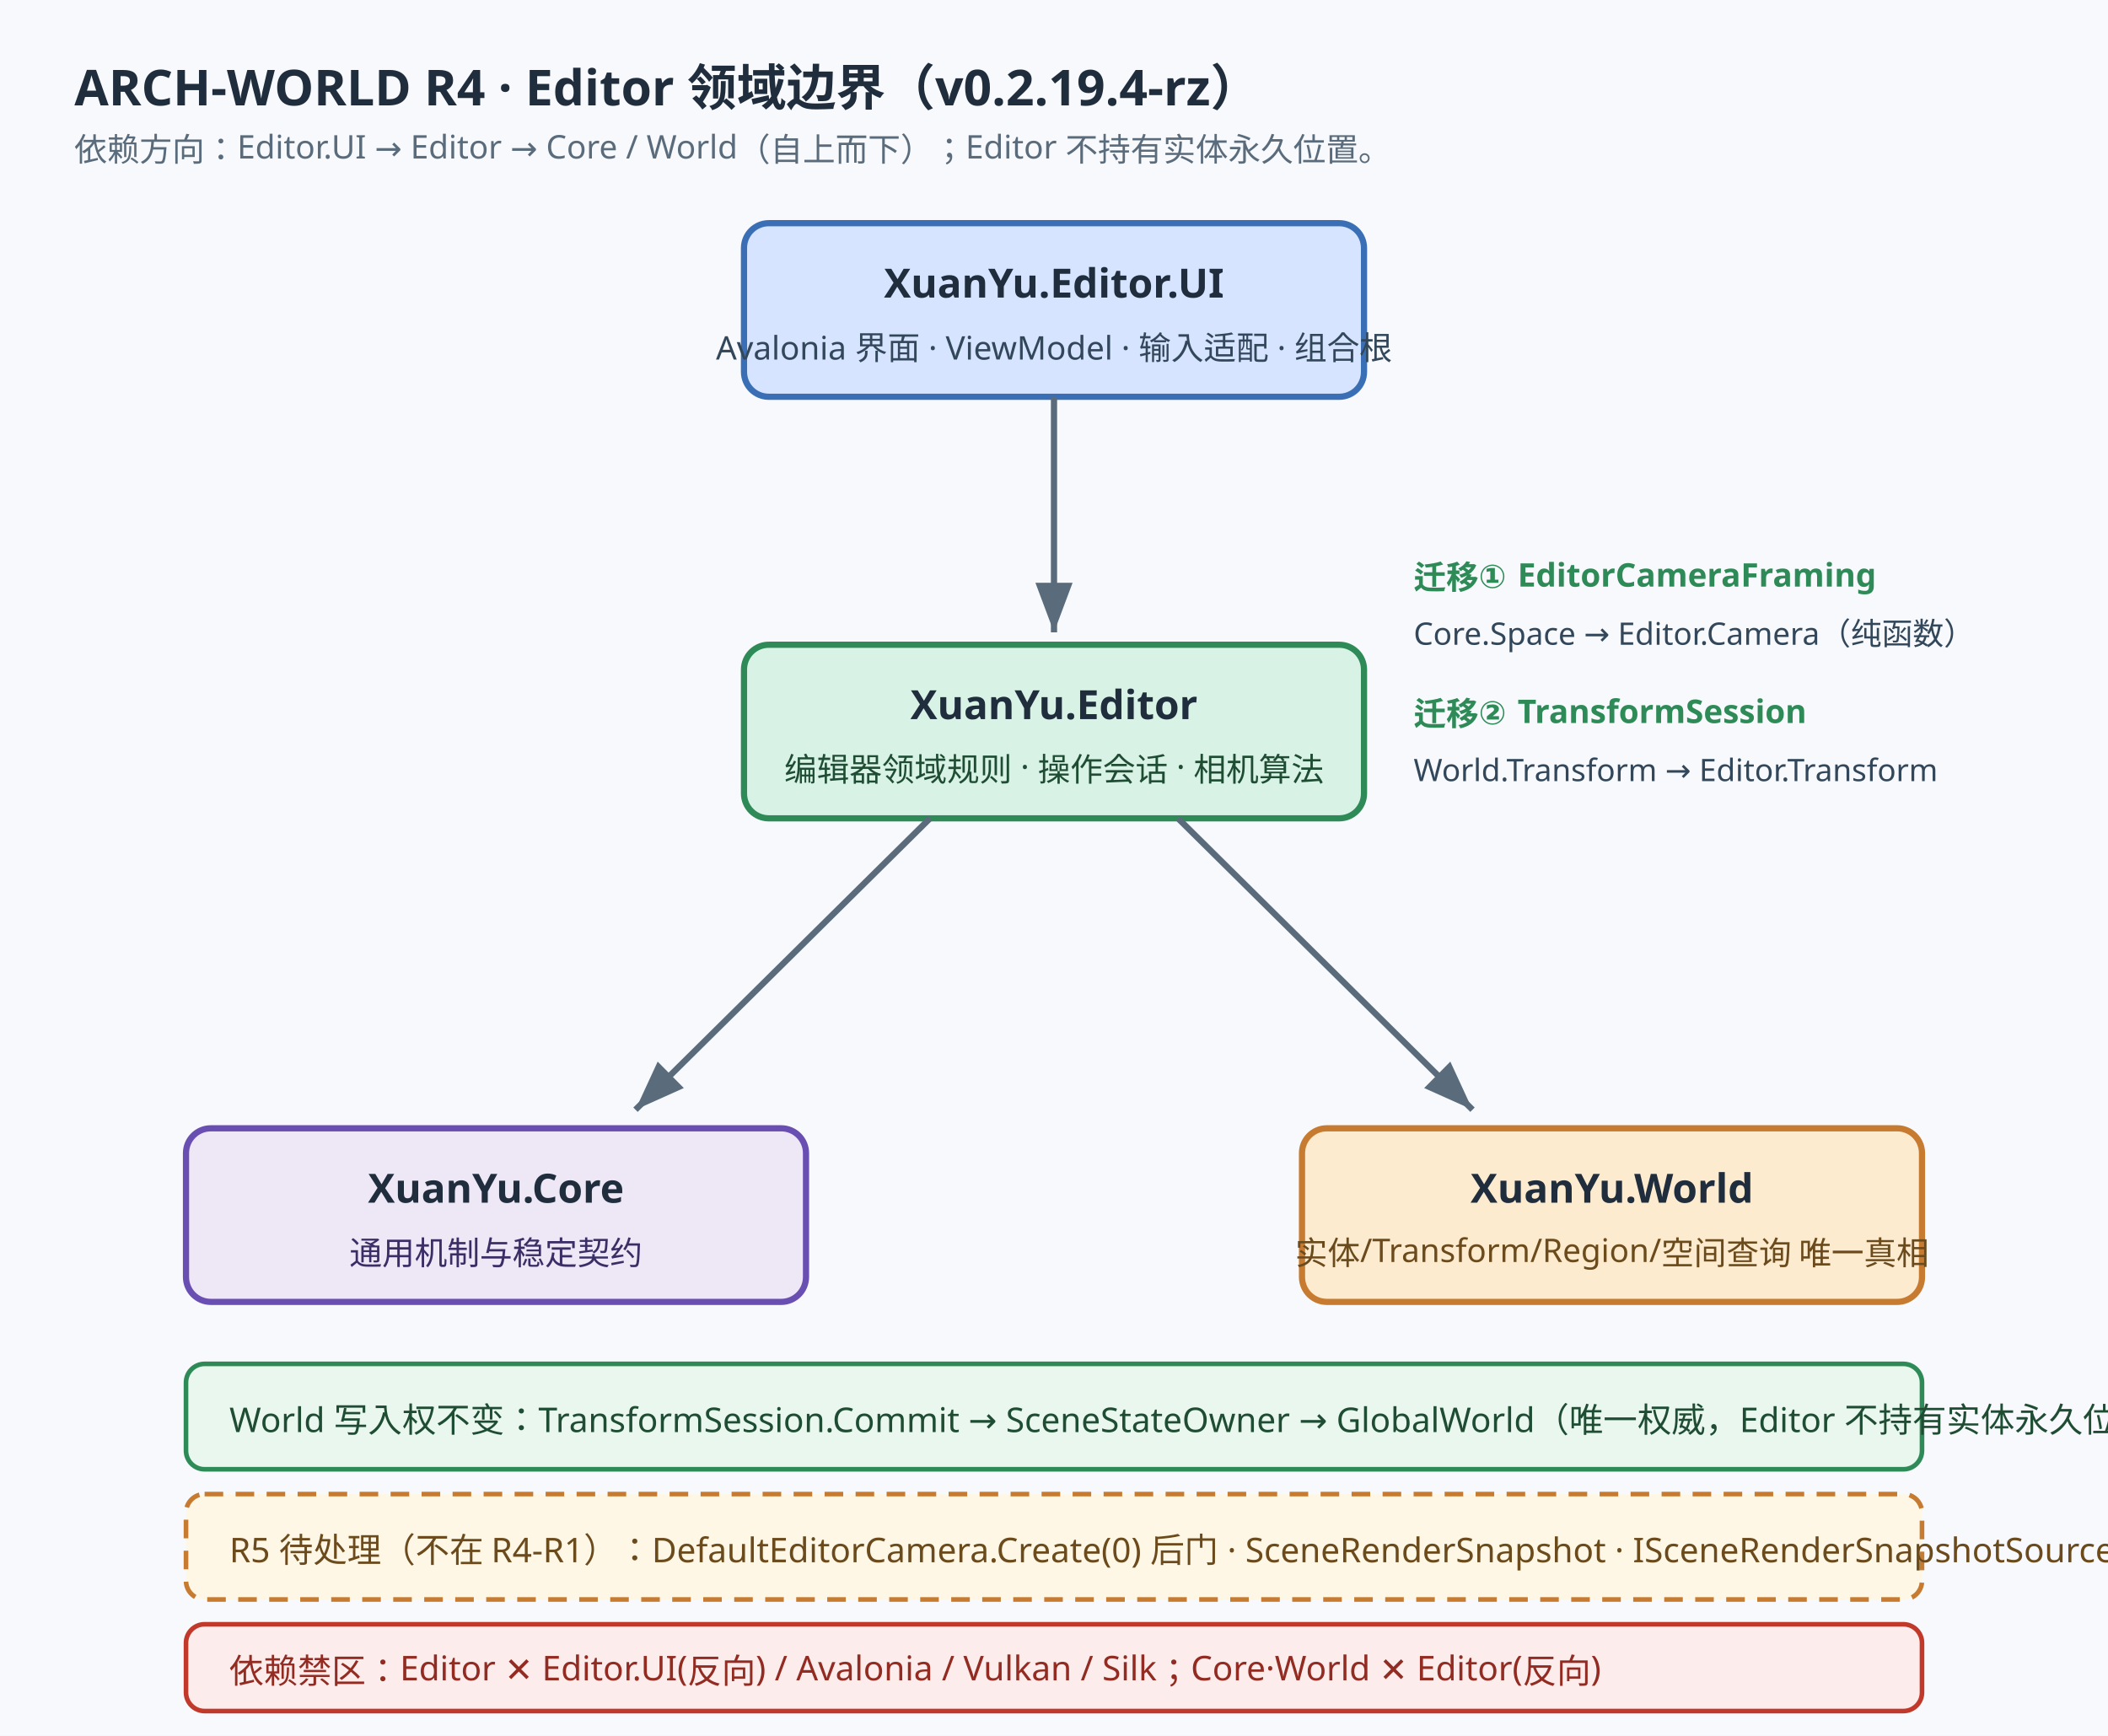
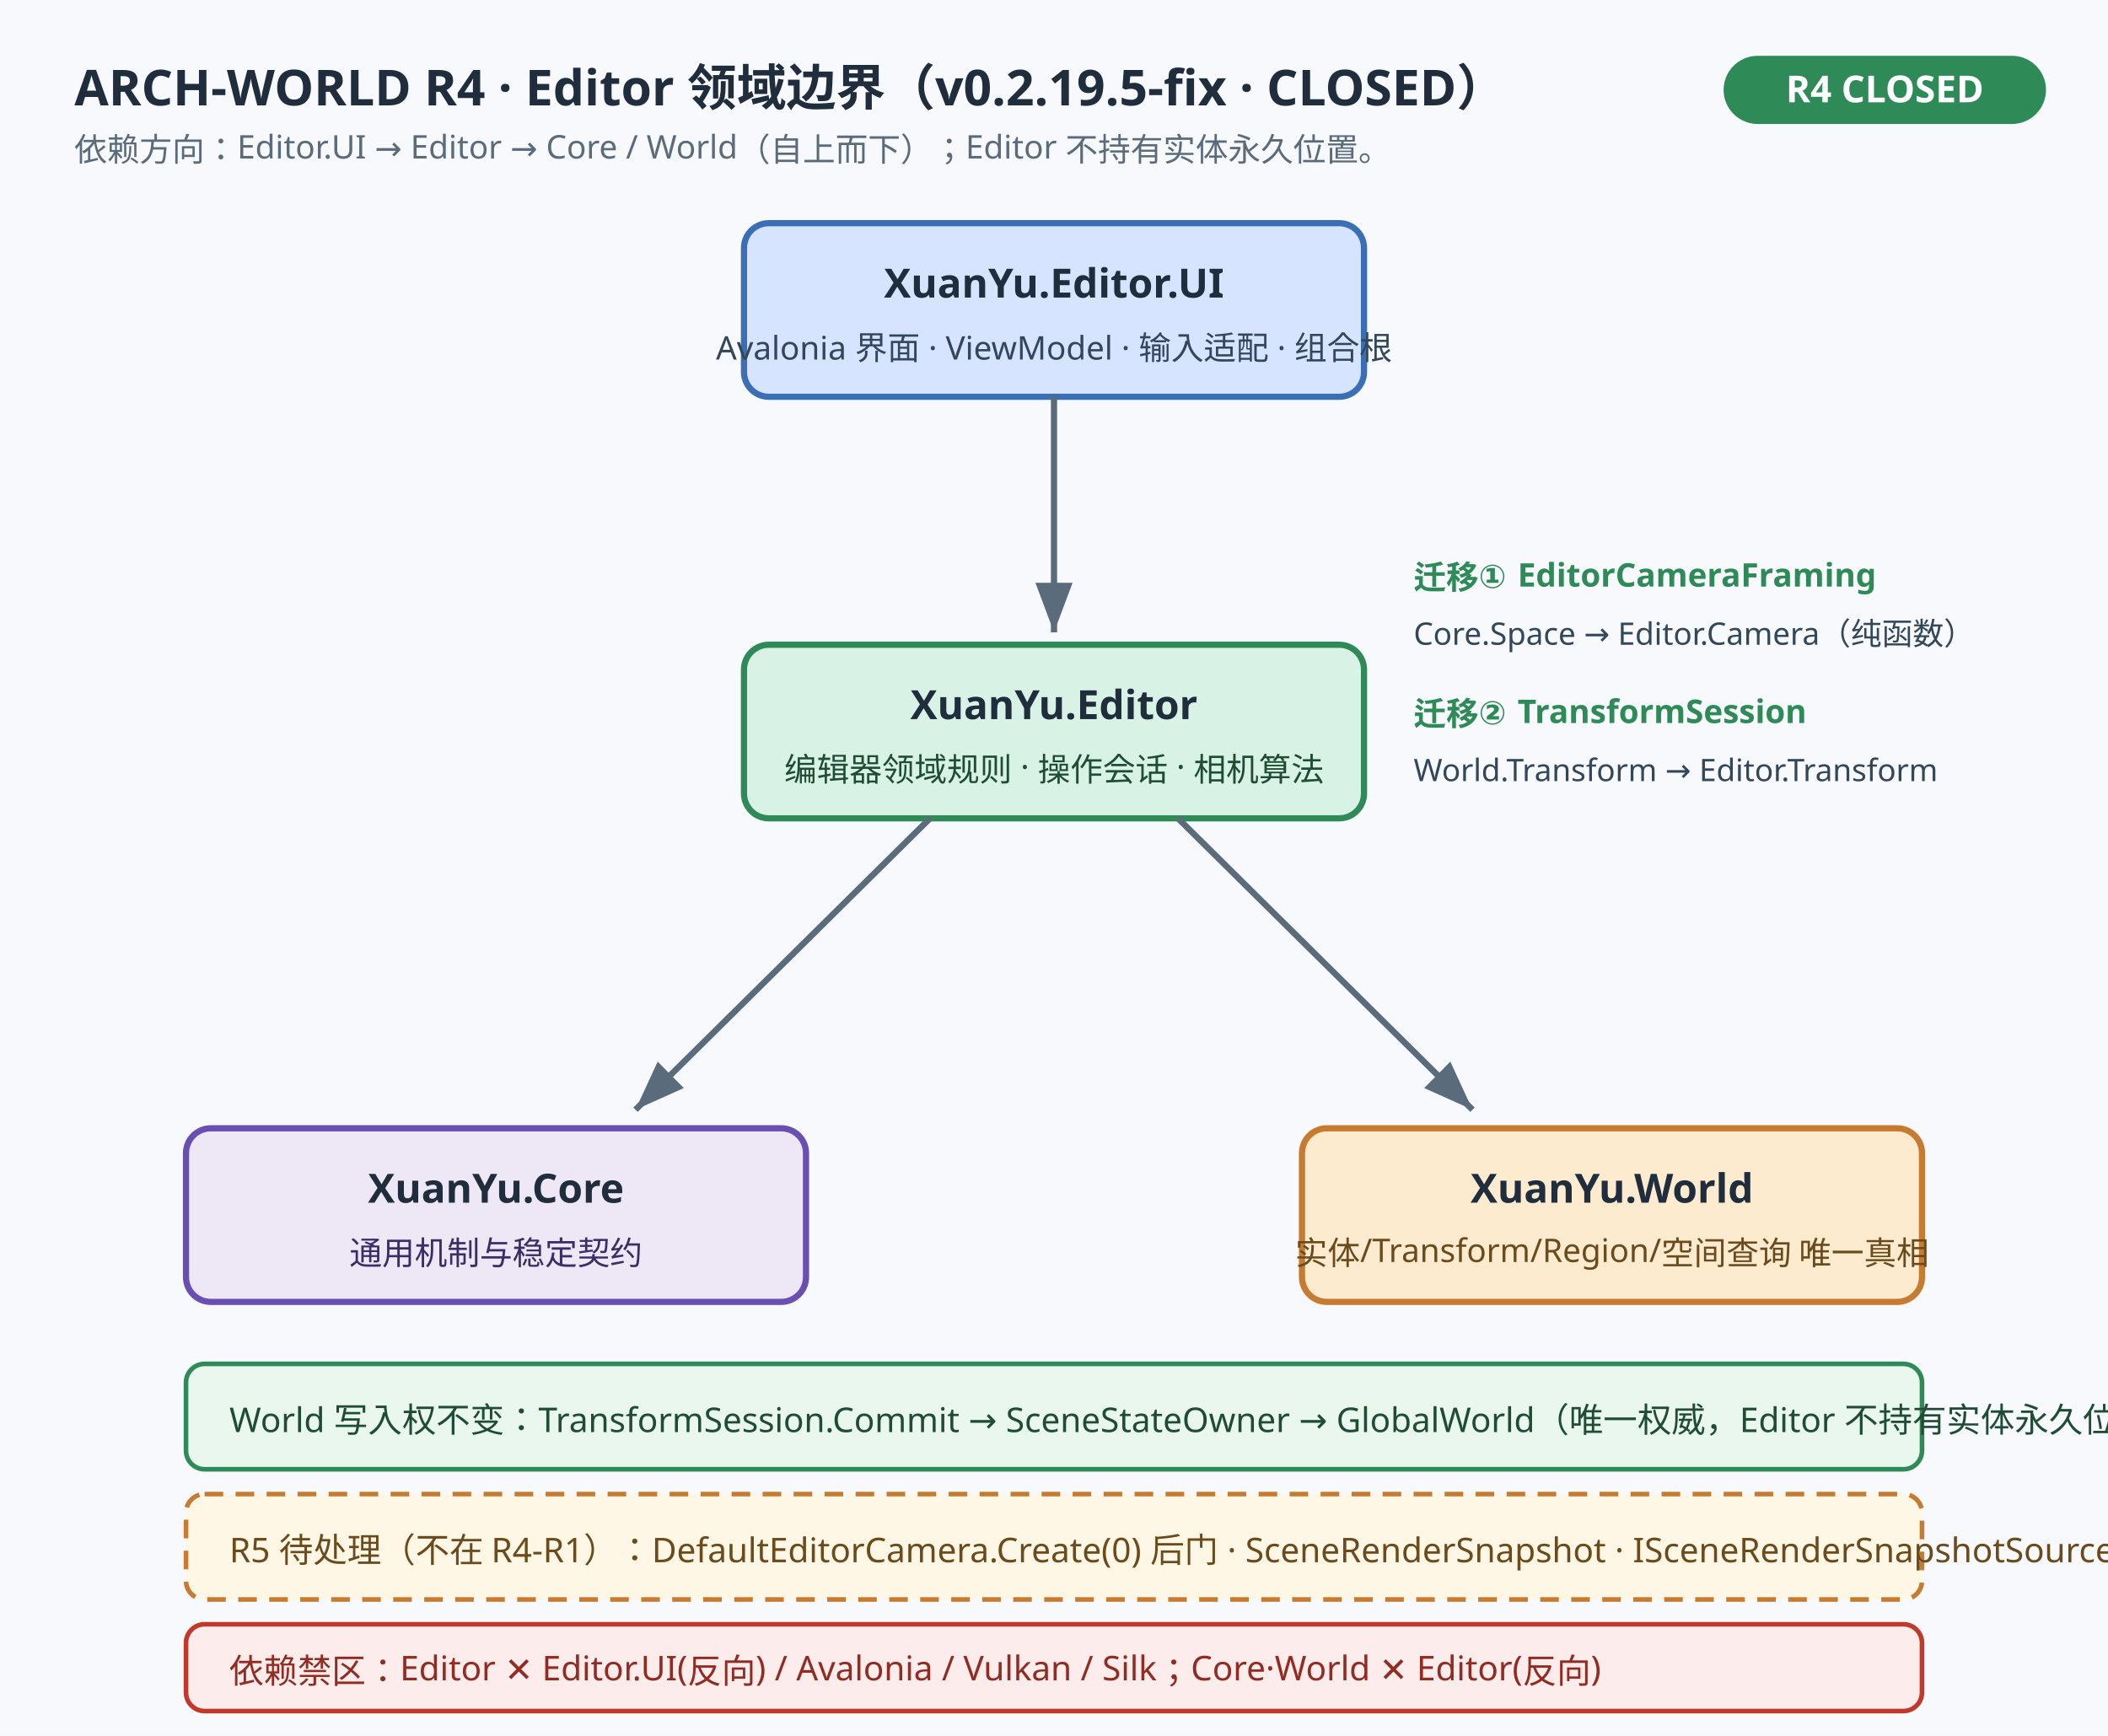
<svg xmlns="http://www.w3.org/2000/svg" viewBox="0 0 680 560">
  <rect x="0" y="0" width="680" height="560" fill="#F7F9FC" />
-   <text x="24" y="34" font-family="Microsoft YaHei, Segoe UI, sans-serif" font-size="16" font-weight="bold" fill="#1F2D3D">ARCH-WORLD R4 · Editor 领域边界（v0.2.19.4-rz）</text>
+   <text x="24" y="34" font-family="Microsoft YaHei, Segoe UI, sans-serif" font-size="16" font-weight="bold" fill="#1F2D3D">ARCH-WORLD R4 · Editor 领域边界（v0.2.19.5-fix · CLOSED）</text>
+   <rect x="556" y="18" width="104" height="22" rx="11" fill="#2E8B57" />
+   <text x="608" y="33" text-anchor="middle" font-family="Microsoft YaHei, Segoe UI, sans-serif" font-size="12" font-weight="bold" fill="#FFFFFF">R4 CLOSED</text>
  <text x="24" y="52" font-family="Microsoft YaHei, Segoe UI, sans-serif" font-size="10.5" fill="#5A6B7B">依赖方向：Editor.UI → Editor → Core / World（自上而下）；Editor 不持有实体永久位置。</text>
  <defs>
    <marker id="arrow" markerWidth="10" markerHeight="10" refX="8" refY="3" orient="auto" markerUnits="strokeWidth">
      <path d="M0,0 L8,3 L0,6 Z" fill="#5A6B7B" />
    </marker>
  </defs>
  <rect x="240" y="72" width="200" height="56" rx="8" fill="#D6E4FF" stroke="#3B6FB5" stroke-width="2" />
  <text x="340" y="96" text-anchor="middle" font-family="Microsoft YaHei, Segoe UI, sans-serif" font-size="13" font-weight="bold" fill="#1F2D3D">XuanYu.Editor.UI</text>
  <text x="340" y="116" text-anchor="middle" font-family="Microsoft YaHei, Segoe UI, sans-serif" font-size="10.5" fill="#33475B">Avalonia 界面 · ViewModel · 输入适配 · 组合根</text>
  <rect x="240" y="208" width="200" height="56" rx="8" fill="#D9F2E6" stroke="#2E8B57" stroke-width="2" />
  <text x="340" y="232" text-anchor="middle" font-family="Microsoft YaHei, Segoe UI, sans-serif" font-size="13" font-weight="bold" fill="#1F2D3D">XuanYu.Editor</text>
  <text x="340" y="252" text-anchor="middle" font-family="Microsoft YaHei, Segoe UI, sans-serif" font-size="10.5" fill="#1F4D33">编辑器领域规则 · 操作会话 · 相机算法</text>
  <rect x="60" y="364" width="200" height="56" rx="8" fill="#EDE7F6" stroke="#6A4FB3" stroke-width="2" />
  <text x="160" y="388" text-anchor="middle" font-family="Microsoft YaHei, Segoe UI, sans-serif" font-size="13" font-weight="bold" fill="#1F2D3D">XuanYu.Core</text>
  <text x="160" y="408" text-anchor="middle" font-family="Microsoft YaHei, Segoe UI, sans-serif" font-size="10.5" fill="#3B2E66">通用机制与稳定契约</text>
  <rect x="420" y="364" width="200" height="56" rx="8" fill="#FDEBD0" stroke="#C77B30" stroke-width="2" />
  <text x="520" y="388" text-anchor="middle" font-family="Microsoft YaHei, Segoe UI, sans-serif" font-size="13" font-weight="bold" fill="#1F2D3D">XuanYu.World</text>
  <text x="520" y="408" text-anchor="middle" font-family="Microsoft YaHei, Segoe UI, sans-serif" font-size="10.5" fill="#6B4A1C">实体/Transform/Region/空间查询 唯一真相</text>
  <line x1="340" y1="128" x2="340" y2="204" stroke="#5A6B7B" stroke-width="2" marker-end="url(#arrow)" />
  <line x1="300" y1="264" x2="205" y2="358" stroke="#5A6B7B" stroke-width="2" marker-end="url(#arrow)" />
  <line x1="380" y1="264" x2="475" y2="358" stroke="#5A6B7B" stroke-width="2" marker-end="url(#arrow)" />
  <text x="456" y="190" font-family="Microsoft YaHei, Segoe UI, sans-serif" font-size="10.5" font-weight="bold" fill="#2E8B57">迁移① EditorCameraFraming</text>
  <text x="456" y="208" font-family="Microsoft YaHei, Segoe UI, sans-serif" font-size="10" fill="#33475B">Core.Space → Editor.Camera（纯函数）</text>
  <text x="456" y="234" font-family="Microsoft YaHei, Segoe UI, sans-serif" font-size="10.5" font-weight="bold" fill="#2E8B57">迁移② TransformSession</text>
  <text x="456" y="252" font-family="Microsoft YaHei, Segoe UI, sans-serif" font-size="10" fill="#33475B">World.Transform → Editor.Transform</text>
  <rect x="60" y="440" width="560" height="34" rx="6" fill="#EAF7EF" stroke="#2E8B57" stroke-width="1.5" />
  <text x="74" y="462" font-family="Microsoft YaHei, Segoe UI, sans-serif" font-size="11" fill="#1F4D33">World 写入权不变：TransformSession.Commit → SceneStateOwner → GlobalWorld（唯一权威，Editor 不持有实体永久位置）</text>
  <rect x="60" y="482" width="560" height="34" rx="6" fill="#FFF7E6" stroke="#C77B30" stroke-width="1.5" stroke-dasharray="6 4" />
  <text x="74" y="504" font-family="Microsoft YaHei, Segoe UI, sans-serif" font-size="11" fill="#6B4A1C">R5 待处理（不在 R4-R1）：DefaultEditorCamera.Create(0) 后门 · SceneRenderSnapshot · ISceneRenderSnapshotSource 拆分</text>
  <rect x="60" y="524" width="560" height="28" rx="6" fill="#FDECEC" stroke="#C0392B" stroke-width="1.5" />
  <text x="74" y="543" font-family="Microsoft YaHei, Segoe UI, sans-serif" font-size="11" fill="#922B21">依赖禁区：Editor ✕ Editor.UI(反向) / Avalonia / Vulkan / Silk；Core·World ✕ Editor(反向)</text>
</svg>
